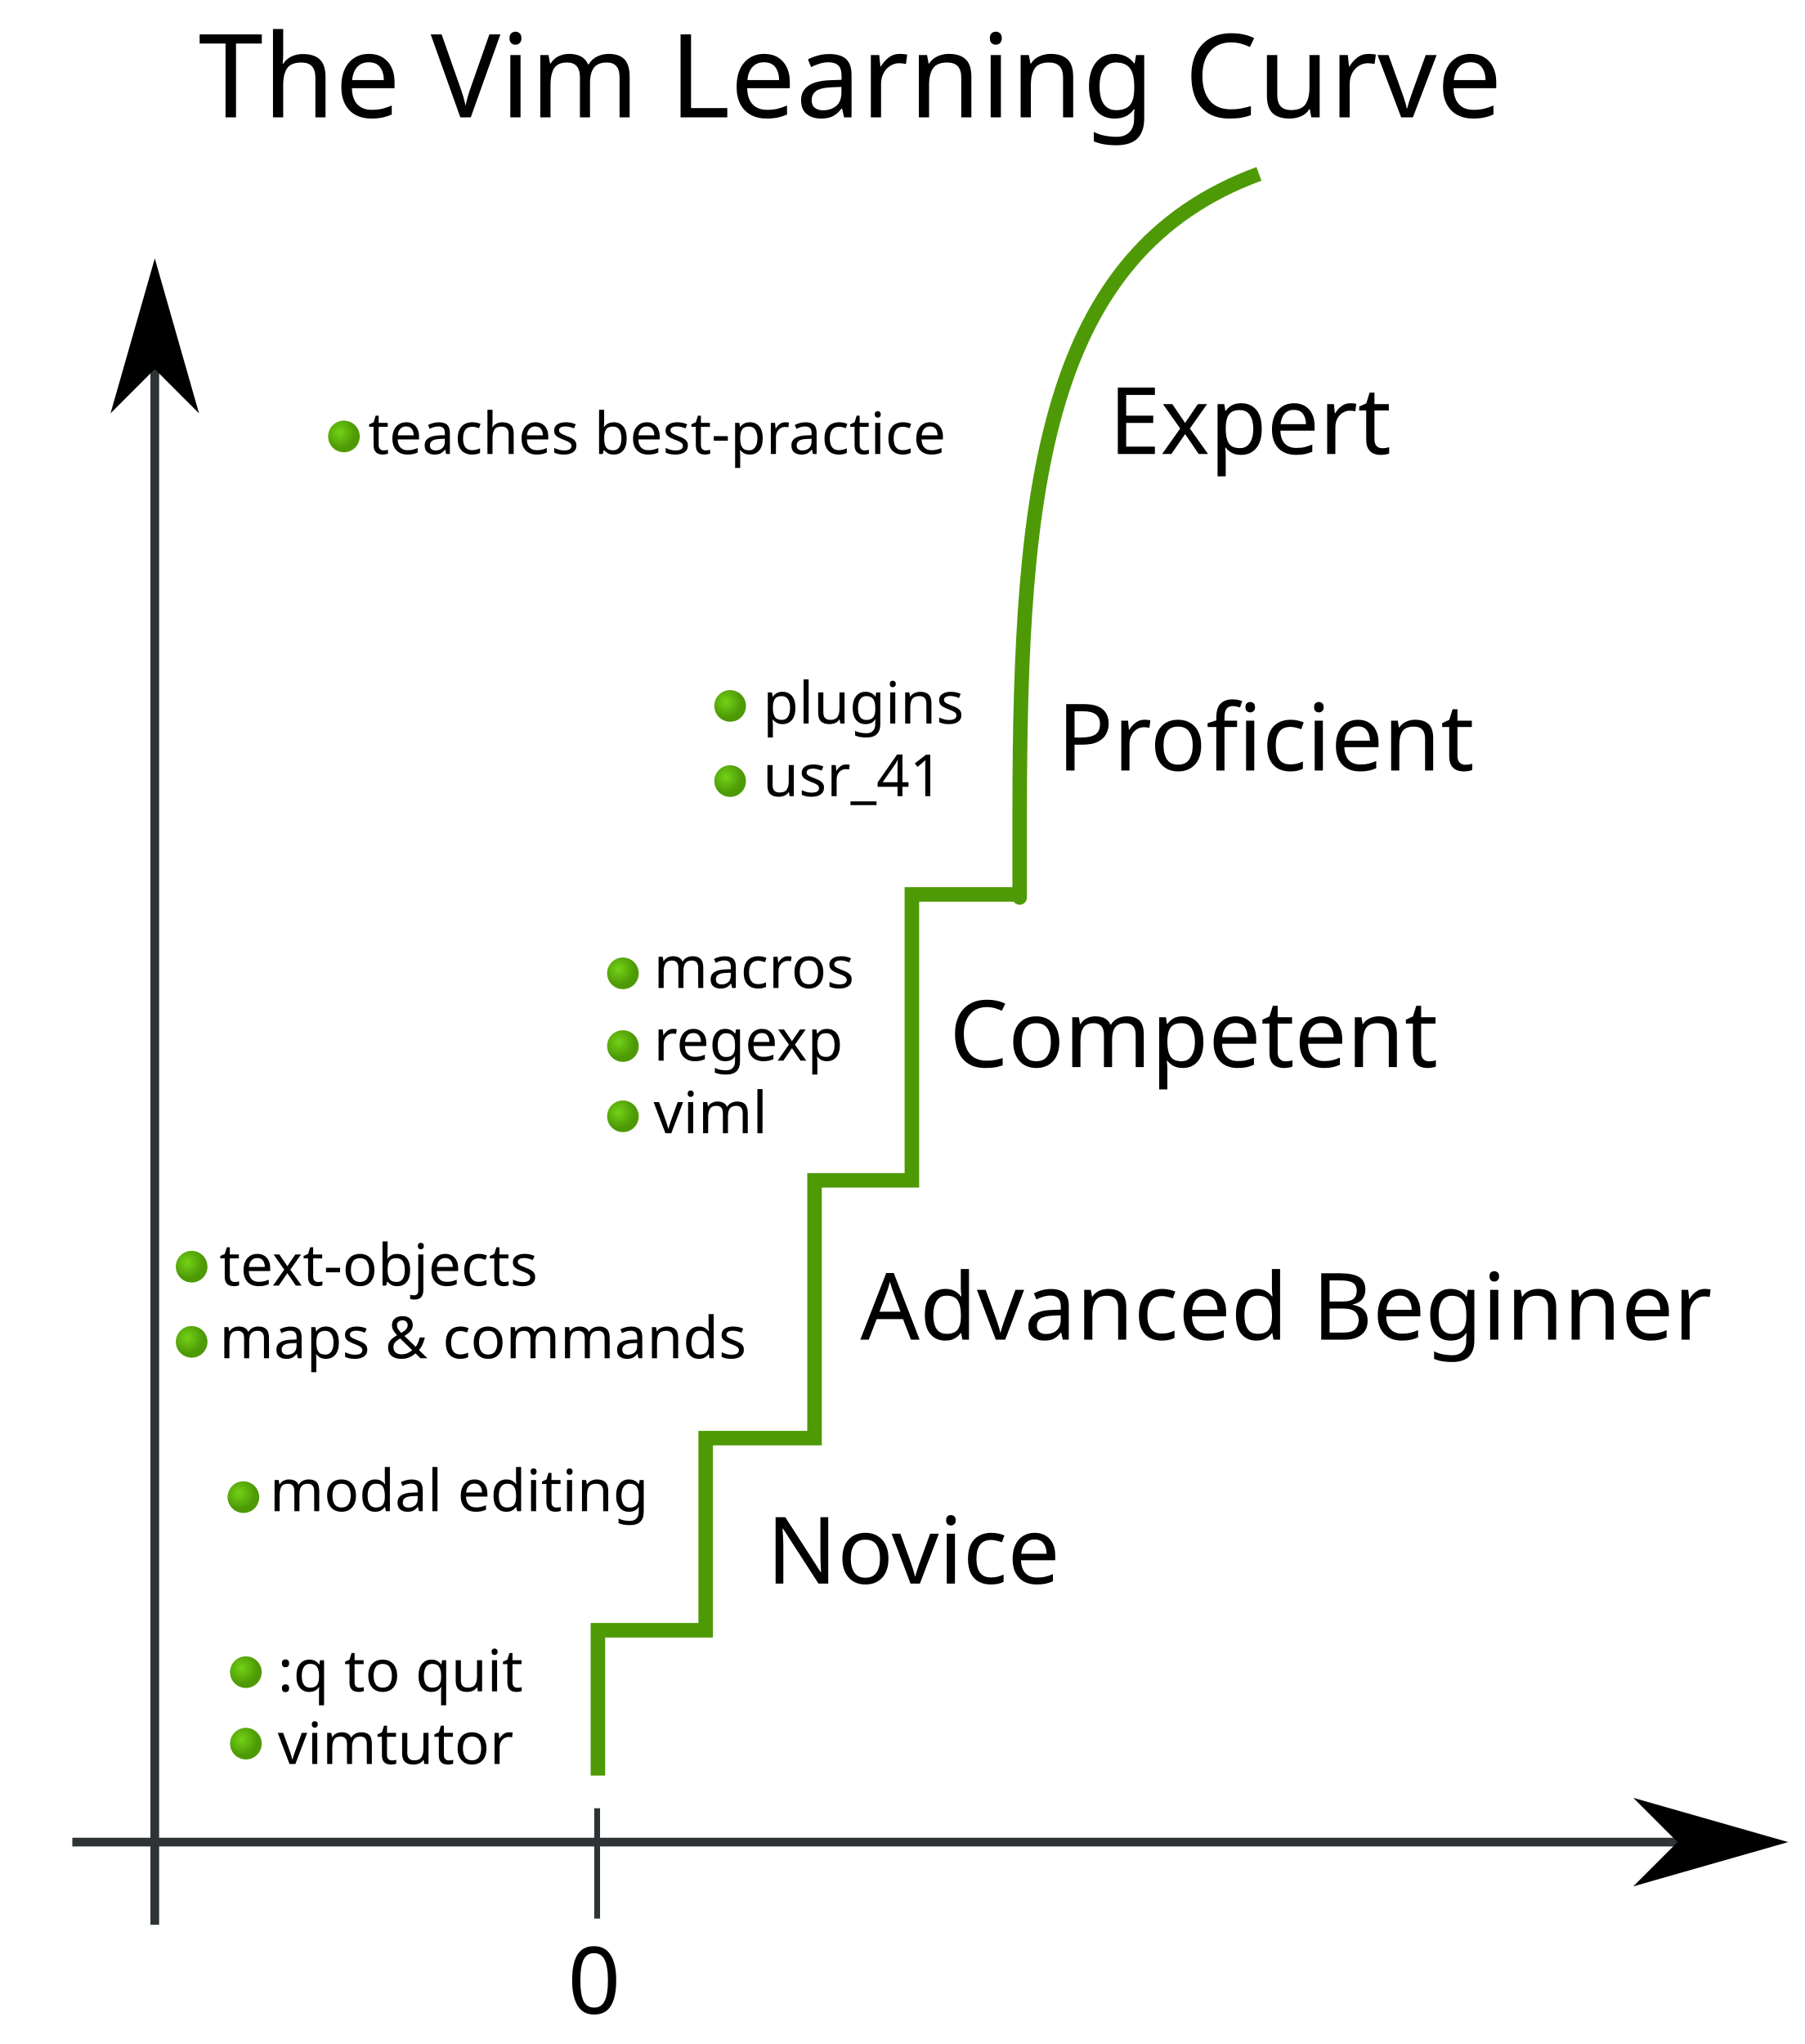
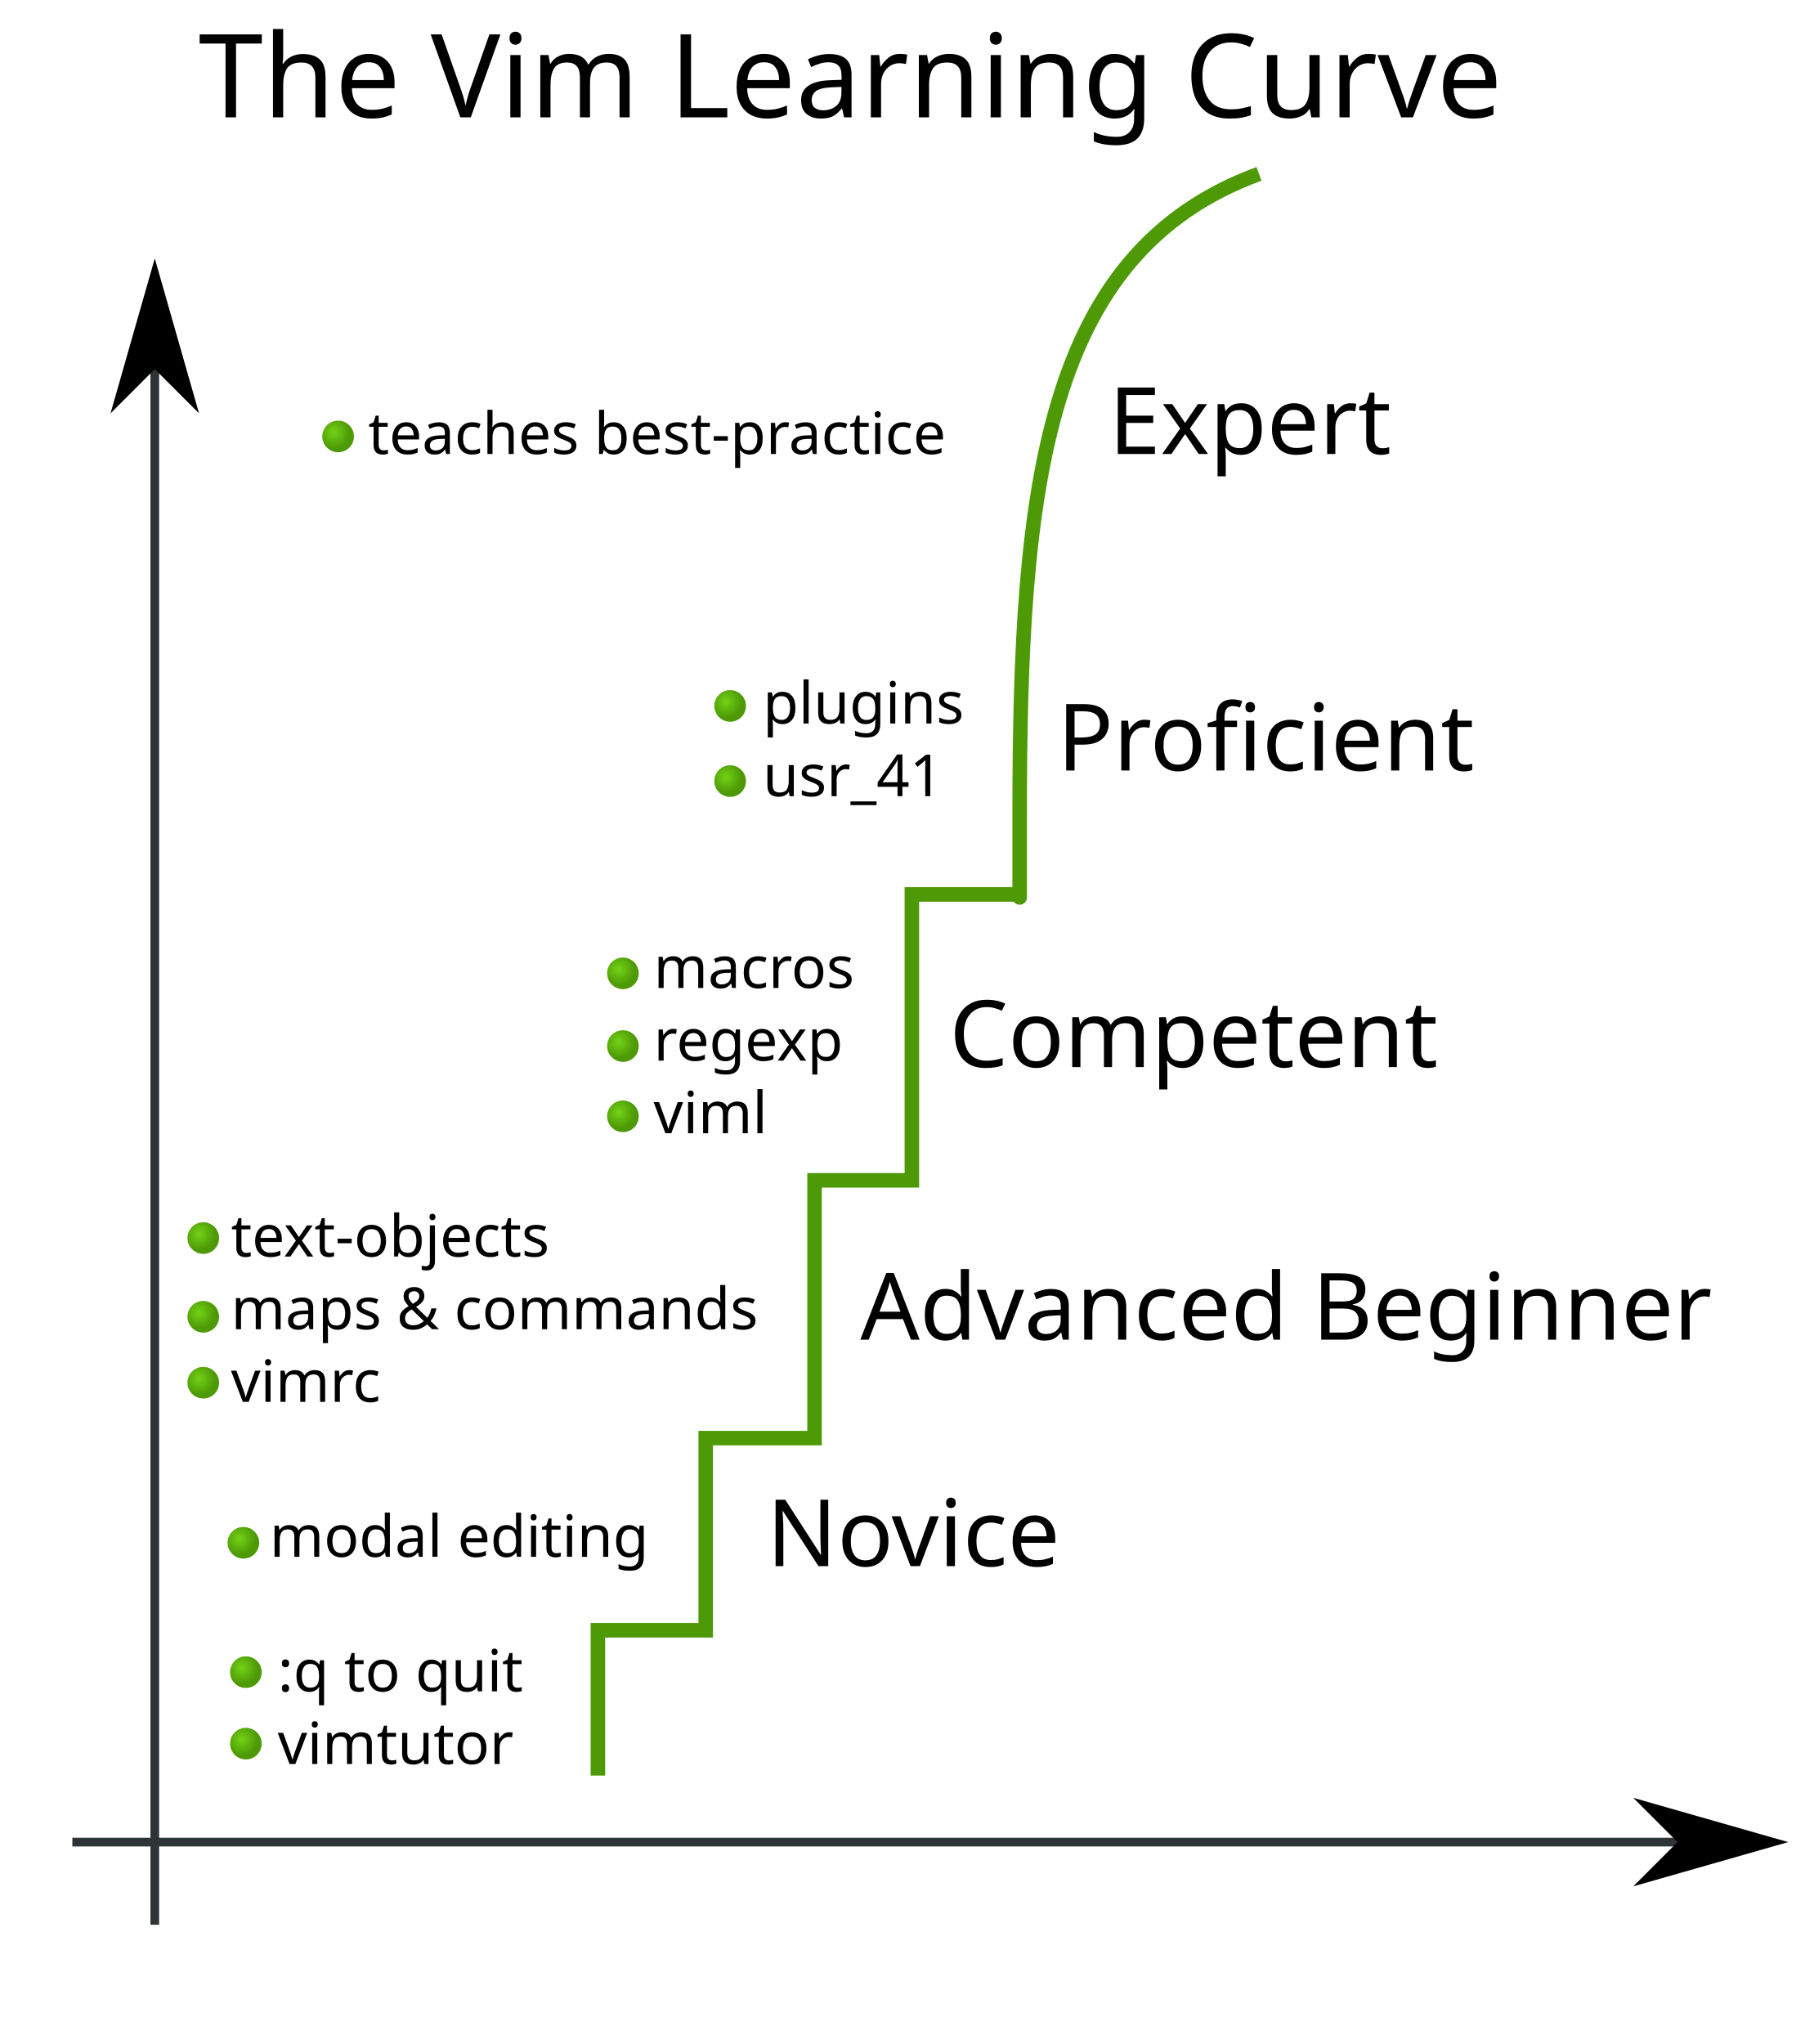
<svg xmlns="http://www.w3.org/2000/svg" xmlns:xlink="http://www.w3.org/1999/xlink" width="621.101" height="703.364" id="svg2" version="1.1">
  <defs id="defs4">
    <linearGradient id="linearGradient5058">
      <stop style="stop-color:#73d216;stop-opacity:1;" offset="0" id="stop5060" />
      <stop style="stop-color:#73d216;stop-opacity:0;" offset="1" id="stop5062" />
    </linearGradient>
    <marker orient="auto" refY="0" refX="0" id="Arrow1Lend" style="overflow:visible">
      <path id="path3786" d="M 0,0 5,-5 -12.5,0 5,5 0,0 z" style="fill-rule:evenodd;stroke:#000000;stroke-width:1pt;marker-start:none" transform="matrix(-0.8,0,0,-0.8,-10,0)" />
    </marker>
    <marker orient="auto" refY="0" refX="0" id="Arrow1Lstart" style="overflow:visible">
      <path id="path3783" d="M 0,0 5,-5 -12.5,0 5,5 0,0 z" style="fill-rule:evenodd;stroke:#000000;stroke-width:1pt;marker-start:none" transform="matrix(0.8,0,0,0.8,10,0)" />
    </marker>
    <radialGradient xlink:href="#linearGradient5058" id="radialGradient5064" cx="109.576" cy="152.691" fx="109.576" fy="152.691" r="8.858" gradientUnits="userSpaceOnUse" />
  </defs>
  <g id="layer1" transform="translate(-45.77543,-31.02456)">
    <path style="color:#000000;fill:none;stroke:#4e9a06;stroke-width:5;stroke-linecap:butt;stroke-linejoin:miter;stroke-miterlimit:4;stroke-opacity:1;stroke-dasharray:none;stroke-dashoffset:0;marker:none;visibility:visible;display:inline;overflow:visible;enable-background:accumulate" d="m 251.553,642.014 0,-49.996 37.094,0 0,-66.124 37.459,0 0,-88.703 33.503,0 0,-98.38 37.094,0 c 0,0 0,9.392 0,-27.542 0,-113.06 8.519,-193.293 82.359,-220.415" id="path3756" />
-     <text xml:space="preserve" style="font-size:32px;font-style:normal;font-variant:normal;font-weight:normal;font-stretch:normal;text-align:start;line-height:125%;letter-spacing:0px;word-spacing:0px;writing-mode:lr-tb;text-anchor:start;fill:#000000;fill-opacity:1;stroke:none;font-family:Sans;-inkscape-font-specification:Sans" x="309.6" y="575.954" id="text3758">
-       <tspan id="tspan3760" x="309.6" y="575.954">Novice</tspan>
+     <text xml:space="preserve" style="font-size:32px;font-style:normal;font-variant:normal;font-weight:normal;font-stretch:normal;text-align:start;line-height:125%;letter-spacing:0px;word-spacing:0px;writing-mode:lr-tb;text-anchor:start;fill:#000000;fill-opacity:1;stroke:none;font-family:Sans;-inkscape-font-specification:Sans" x="309.6" y="569.954" id="text3758">
+       <tspan id="tspan3760" x="309.6" y="569.954">Novice</tspan>
    </text>
    <text xml:space="preserve" style="font-size:32px;font-style:normal;font-variant:normal;font-weight:normal;font-stretch:normal;text-align:start;line-height:125%;letter-spacing:0px;word-spacing:0px;writing-mode:lr-tb;text-anchor:start;fill:#000000;fill-opacity:1;stroke:none;font-family:Sans;-inkscape-font-specification:Sans" x="341.858" y="492.025" id="text3762">
      <tspan id="tspan3764" x="341.858" y="492.025">Advanced Beginner</tspan>
    </text>
    <text xml:space="preserve" style="font-size:32px;font-style:normal;font-variant:normal;font-weight:normal;font-stretch:normal;text-align:start;line-height:125%;letter-spacing:0px;word-spacing:0px;writing-mode:lr-tb;text-anchor:start;fill:#000000;fill-opacity:1;stroke:none;font-family:Sans;-inkscape-font-specification:Sans" x="372.505" y="398.225" id="text3766">
      <tspan id="tspan3768" x="372.505" y="398.225">Competent</tspan>
    </text>
    <text xml:space="preserve" style="font-size:32px;font-style:normal;font-variant:normal;font-weight:normal;font-stretch:normal;text-align:start;line-height:125%;letter-spacing:0px;word-spacing:0px;writing-mode:lr-tb;text-anchor:start;fill:#000000;fill-opacity:1;stroke:none;font-family:Sans;-inkscape-font-specification:Sans" x="409.606" y="296.168" id="text3770">
      <tspan id="tspan3772" x="409.606" y="296.168">Proficient</tspan>
    </text>
    <text xml:space="preserve" style="font-size:32px;font-style:normal;font-variant:normal;font-weight:normal;font-stretch:normal;text-align:start;line-height:125%;letter-spacing:0px;word-spacing:0px;writing-mode:lr-tb;text-anchor:start;fill:#000000;fill-opacity:1;stroke:none;font-family:Sans;-inkscape-font-specification:Sans" x="427.374" y="187.246" id="text3774">
      <tspan id="tspan3776" x="427.374" y="187.246">Expert</tspan>
    </text>
    <path style="color:#000000;fill:none;stroke:#2e3436;stroke-width:3;stroke-linecap:butt;stroke-linejoin:miter;stroke-miterlimit:4;stroke-opacity:1;stroke-dasharray:none;stroke-dashoffset:0;marker:none;marker-end:url(#Arrow1Lend);visibility:visible;display:inline;overflow:visible;enable-background:accumulate" d="m 70.671,664.911 584.706,0" id="path4596" />
    <path style="color:#000000;fill:none;stroke:#2e3436;stroke-width:3;stroke-linecap:butt;stroke-linejoin:miter;stroke-miterlimit:4;stroke-opacity:1;stroke-dasharray:none;stroke-dashoffset:0;marker:none;marker-end:url(#Arrow1Lend);visibility:visible;display:inline;overflow:visible;enable-background:accumulate" d="m 99.044,693.36 0,-567.583" id="path3778" />
-     <path style="color:#000000;fill:none;stroke:#2e3436;stroke-width:2;stroke-linecap:butt;stroke-linejoin:miter;stroke-miterlimit:4;stroke-opacity:1;stroke-dasharray:none;stroke-dashoffset:0;marker:none;visibility:visible;display:inline;overflow:visible;enable-background:accumulate" d="m 251.291,653.263 0,37.973" id="path4966" />
-     <text xml:space="preserve" style="font-size:32px;font-style:normal;font-variant:normal;font-weight:normal;font-stretch:normal;text-align:start;line-height:125%;letter-spacing:0px;word-spacing:0px;writing-mode:lr-tb;text-anchor:start;fill:#000000;fill-opacity:1;stroke:none;font-family:Sans;-inkscape-font-specification:Sans" x="241.119" y="723.935" id="text4968">
-       <tspan id="tspan4970" x="241.119" y="723.935">0</tspan>
-     </text>
    <text xml:space="preserve" style="font-size:20px;font-style:normal;font-variant:normal;font-weight:normal;font-stretch:normal;text-align:start;line-height:125%;letter-spacing:0px;word-spacing:0px;writing-mode:lr-tb;text-anchor:start;fill:#000000;fill-opacity:1;stroke:none;font-family:Sans;-inkscape-font-specification:Sans" x="141.354" y="613.041" id="text4972">
      <tspan id="tspan4974" x="141.354" y="613.041">:q to quit</tspan>
      <tspan x="141.354" y="638.041" id="tspan5033">vimtutor</tspan>
    </text>
-     <text xml:space="preserve" style="font-size:20px;font-style:normal;font-variant:normal;font-weight:normal;font-stretch:normal;text-align:start;line-height:125%;letter-spacing:0px;word-spacing:0px;writing-mode:lr-tb;text-anchor:start;fill:#000000;fill-opacity:1;stroke:none;font-family:Sans;-inkscape-font-specification:Sans" x="138.566" y="551.041" id="text4976">
-       <tspan x="138.566" y="551.041" id="tspan4980">modal editing</tspan>
+     <text xml:space="preserve" style="font-size:20px;font-style:normal;font-variant:normal;font-weight:normal;font-stretch:normal;text-align:start;line-height:125%;letter-spacing:0px;word-spacing:0px;writing-mode:lr-tb;text-anchor:start;fill:#000000;fill-opacity:1;stroke:none;font-family:Sans;-inkscape-font-specification:Sans" x="138.566" y="566.742" id="text4976">
+       <tspan x="138.566" y="566.742" id="tspan4980">modal editing</tspan>
    </text>
-     <text xml:space="preserve" style="font-size:20px;font-style:normal;font-variant:normal;font-weight:normal;font-stretch:normal;text-align:start;line-height:125%;letter-spacing:0px;word-spacing:0px;writing-mode:lr-tb;text-anchor:start;fill:#000000;fill-opacity:1;stroke:none;font-family:Sans;-inkscape-font-specification:Sans" x="121.279" y="473.417" id="text4982">
-       <tspan id="tspan4984" x="121.279" y="473.417">text-objects</tspan>
-       <tspan x="121.279" y="498.417" id="tspan5054">maps &amp; commands</tspan>
+     <text xml:space="preserve" style="font-size:20px;font-style:normal;font-variant:normal;font-weight:normal;font-stretch:normal;text-align:start;line-height:125%;letter-spacing:0px;word-spacing:0px;writing-mode:lr-tb;text-anchor:start;fill:#000000;fill-opacity:1;stroke:none;font-family:Sans;-inkscape-font-specification:Sans" x="125.279" y="463.417" id="text4982">
+       <tspan id="tspan4984" x="125.279" y="463.417">text-objects</tspan>
+       <tspan x="125.279" y="488.417" id="tspan5054">maps &amp; commands</tspan>
+       <tspan x="125.279" y="513.417" id="tspan3054">vimrc</tspan>
    </text>
    <text xml:space="preserve" style="font-size:20px;font-style:normal;font-variant:normal;font-weight:normal;font-stretch:normal;text-align:start;line-height:125%;letter-spacing:0px;word-spacing:0px;writing-mode:lr-tb;text-anchor:start;fill:#000000;fill-opacity:1;stroke:none;font-family:Sans;-inkscape-font-specification:Sans" x="270.726" y="370.997" id="text4986">
      <tspan id="tspan4988" x="270.726" y="370.997">macros</tspan>
      <tspan x="270.726" y="395.997" id="tspan4990">regexp</tspan>
      <tspan x="270.726" y="420.997" id="tspan4992">viml</tspan>
    </text>
    <text xml:space="preserve" style="font-size:20px;font-style:normal;font-variant:normal;font-weight:normal;font-stretch:normal;text-align:start;line-height:125%;letter-spacing:0px;word-spacing:0px;writing-mode:lr-tb;text-anchor:start;fill:#000000;fill-opacity:1;stroke:none;font-family:Sans;-inkscape-font-specification:Sans" x="308.319" y="280.004" id="text4994">
      <tspan id="tspan4996" x="308.319" y="280.004">plugins</tspan>
      <tspan x="308.319" y="305.004" id="tspan4998">usr_41</tspan>
    </text>
    <text xml:space="preserve" style="font-size:20px;font-style:normal;font-variant:normal;font-weight:normal;font-stretch:normal;text-align:start;line-height:125%;letter-spacing:0px;word-spacing:0px;writing-mode:lr-tb;text-anchor:start;fill:#000000;fill-opacity:1;stroke:none;font-family:Sans;-inkscape-font-specification:Sans" x="172.507" y="187.246" id="text5000">
      <tspan x="172.507" y="187.246" id="tspan5004">teaches best-practice</tspan>
    </text>
    <text xml:space="preserve" style="font-size:40px;font-style:normal;font-weight:normal;line-height:125%;letter-spacing:0px;word-spacing:0px;fill:#000000;fill-opacity:1;stroke:none;display:inline;font-family:Sans" x="114.083" y="71.415" id="text5048">
      <tspan id="tspan5050" x="114.083" y="71.415">The Vim Learning Curve</tspan>
    </text>
    <use x="0" y="0" xlink:href="#g5078" id="use5083" transform="matrix(0.6140349,0,0,0.6140349,200.2357,159.7331)" width="621.101" height="703.364" />
    <use height="703.364" width="621.101" transform="matrix(0.6140349,0,0,0.6140349,200.2357,185.5971)" id="use5085" xlink:href="#g5078" y="0" x="0" />
    <use x="0" y="0" xlink:href="#g5078" id="use5087" transform="matrix(0.6140349,0,0,0.6140349,163.3392,251.7563)" width="621.101" height="703.364" />
    <use height="703.364" width="621.101" transform="matrix(0.6140349,0,0,0.6140349,163.3392,276.7781)" id="use5089" xlink:href="#g5078" y="0" x="0" />
    <use x="0" y="0" xlink:href="#g5078" id="use5091" transform="matrix(0.6140349,0,0,0.6140349,163.3392,300.9516)" width="621.101" height="703.364" />
-     <use height="703.364" width="621.101" transform="matrix(0.6140349,0,0,0.6140349,67.31499,67.00417)" id="use5093" xlink:href="#g5078" y="0" x="0" />
-     <use height="703.364" width="621.101" transform="matrix(0.6140349,0,0,0.6140349,14.90501,352.6916)" id="use5097" xlink:href="#g5078" y="0" x="0" />
-     <use x="0" y="0" xlink:href="#g5078" id="use5099" transform="matrix(0.6140349,0,0,0.6140349,14.90501,378.5615)" width="621.101" height="703.364" />
-     <use height="703.364" width="621.101" transform="matrix(0.6140349,0,0,0.6140349,32.71711,431.9978)" id="use5101" xlink:href="#g5078" y="0" x="0" />
+     <use height="703.364" width="621.101" transform="matrix(0.6140349,0,0,0.6140349,65.31499,67.00417)" id="use5093" xlink:href="#g5078" y="0" x="0" />
+     <use height="703.364" width="621.101" transform="matrix(0.6140349,0,0,0.6140349,18.90501,369.9318)" id="use5097" xlink:href="#g5078" y="0" x="0" />
+     <use x="0" y="0" xlink:href="#g5078" id="use5099" transform="matrix(0.6140349,0,0,0.6140349,18.90501,392.6155)" width="621.101" height="703.364" />
+     <use height="703.364" width="621.101" transform="matrix(0.6140349,0,0,0.6140349,32.71711,447.6989)" id="use5101" xlink:href="#g5078" y="0" x="0" />
    <use x="0" y="0" xlink:href="#g5078" id="use5103" transform="matrix(0.6140349,0,0,0.6140349,33.56531,492.2197)" width="621.101" height="703.364" />
    <use height="703.364" width="621.101" transform="matrix(0.6140349,0,0,0.6140349,33.56531,516.8173)" id="use5105" xlink:href="#g5078" y="0" x="0" />
+     <use x="0" y="0" xlink:href="#g5078" id="use3056" transform="matrix(0.6140349,0,0,0.6140349,18.90501,342.8482)" width="621.101" height="703.364" />
  </g>
  <g id="layer2" style="display:none" transform="translate(-45.77543,-31.02456)">
    <rect style="opacity:0.284;color:#000000;fill:#fce94f;stroke:none;stroke-width:3;marker:none;visibility:visible;display:inline;overflow:visible;enable-background:accumulate" id="rect5046" width="623.267" height="706.37" x="24.158" y="26.513" />
    <g id="g5078">
      <g id="g5068">
        <path transform="translate(45.77543,31.02456)" d="m 120.788,154.985 c 0,4.892 -3.966,8.858 -8.858,8.858 -4.892,0 -8.858,-3.966 -8.858,-8.858 0,-4.892 3.966,-8.858 8.858,-8.858 4.892,0 8.858,3.966 8.858,8.858 z" id="path5066" style="opacity:1;color:#000000;fill:#4e9a06;fill-opacity:1;fill-rule:nonzero;stroke:none;stroke-width:3;marker:none;visibility:visible;display:inline;overflow:visible;enable-background:accumulate" />
        <path style="opacity:1;color:#000000;fill:url(#radialGradient5064);fill-opacity:1;fill-rule:nonzero;stroke:none;stroke-width:3;marker:none;visibility:visible;display:inline;overflow:visible;enable-background:accumulate" id="path5056" d="m 120.788,154.985 c 0,4.892 -3.966,8.858 -8.858,8.858 -4.892,0 -8.858,-3.966 -8.858,-8.858 0,-4.892 3.966,-8.858 8.858,-8.858 4.892,0 8.858,3.966 8.858,8.858 z" transform="translate(45.77543,31.02456)" />
      </g>
    </g>
    <text xml:space="preserve" style="font-size:40px;font-style:normal;font-weight:normal;line-height:125%;letter-spacing:0px;word-spacing:0px;fill:#000000;fill-opacity:1;stroke:none;font-family:Sans" x="-520.428" y="83.587" id="text5025" transform="matrix(0,-1,1,0,0,0)">
      <tspan id="tspan5027" x="-520.428" y="83.587">Knowledge</tspan>
    </text>
    <text xml:space="preserve" style="font-size:40px;font-style:normal;font-weight:normal;line-height:125%;letter-spacing:0px;word-spacing:0px;fill:#000000;fill-opacity:1;stroke:none;font-family:Sans" x="382.575" y="709.811" id="text5029">
      <tspan id="tspan5031" x="382.575" y="709.811">Time</tspan>
    </text>
  </g>
</svg>
